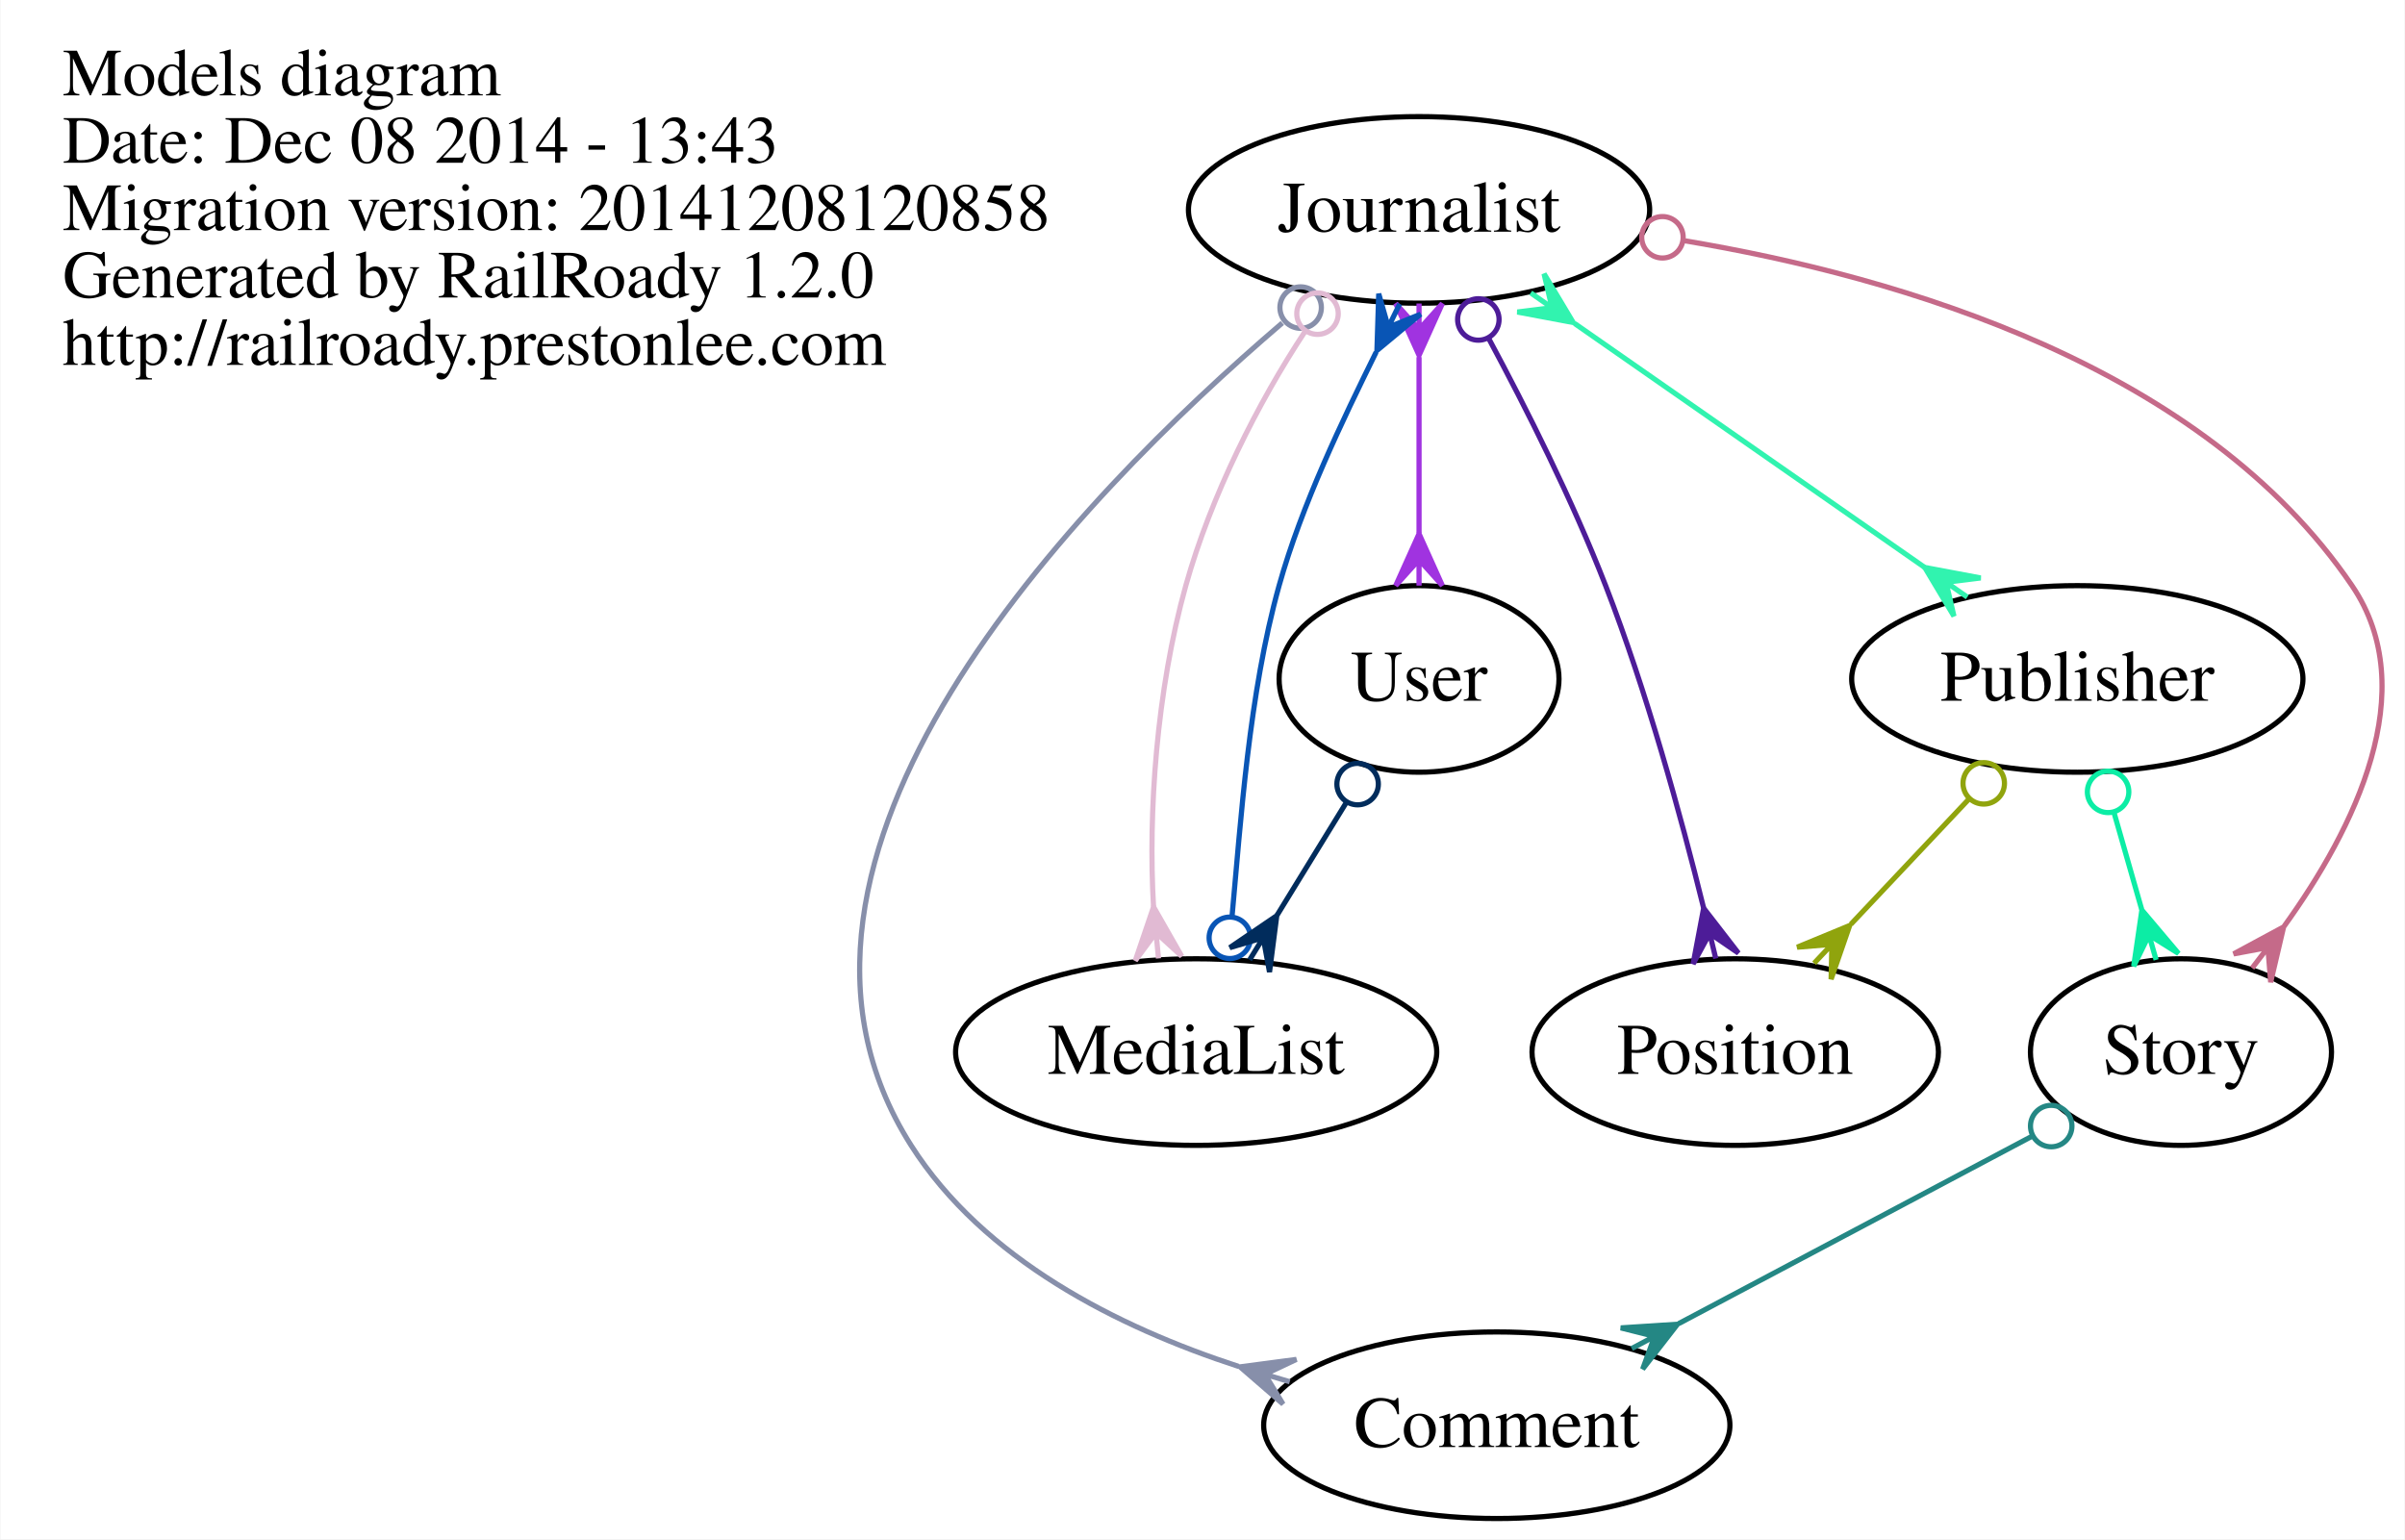
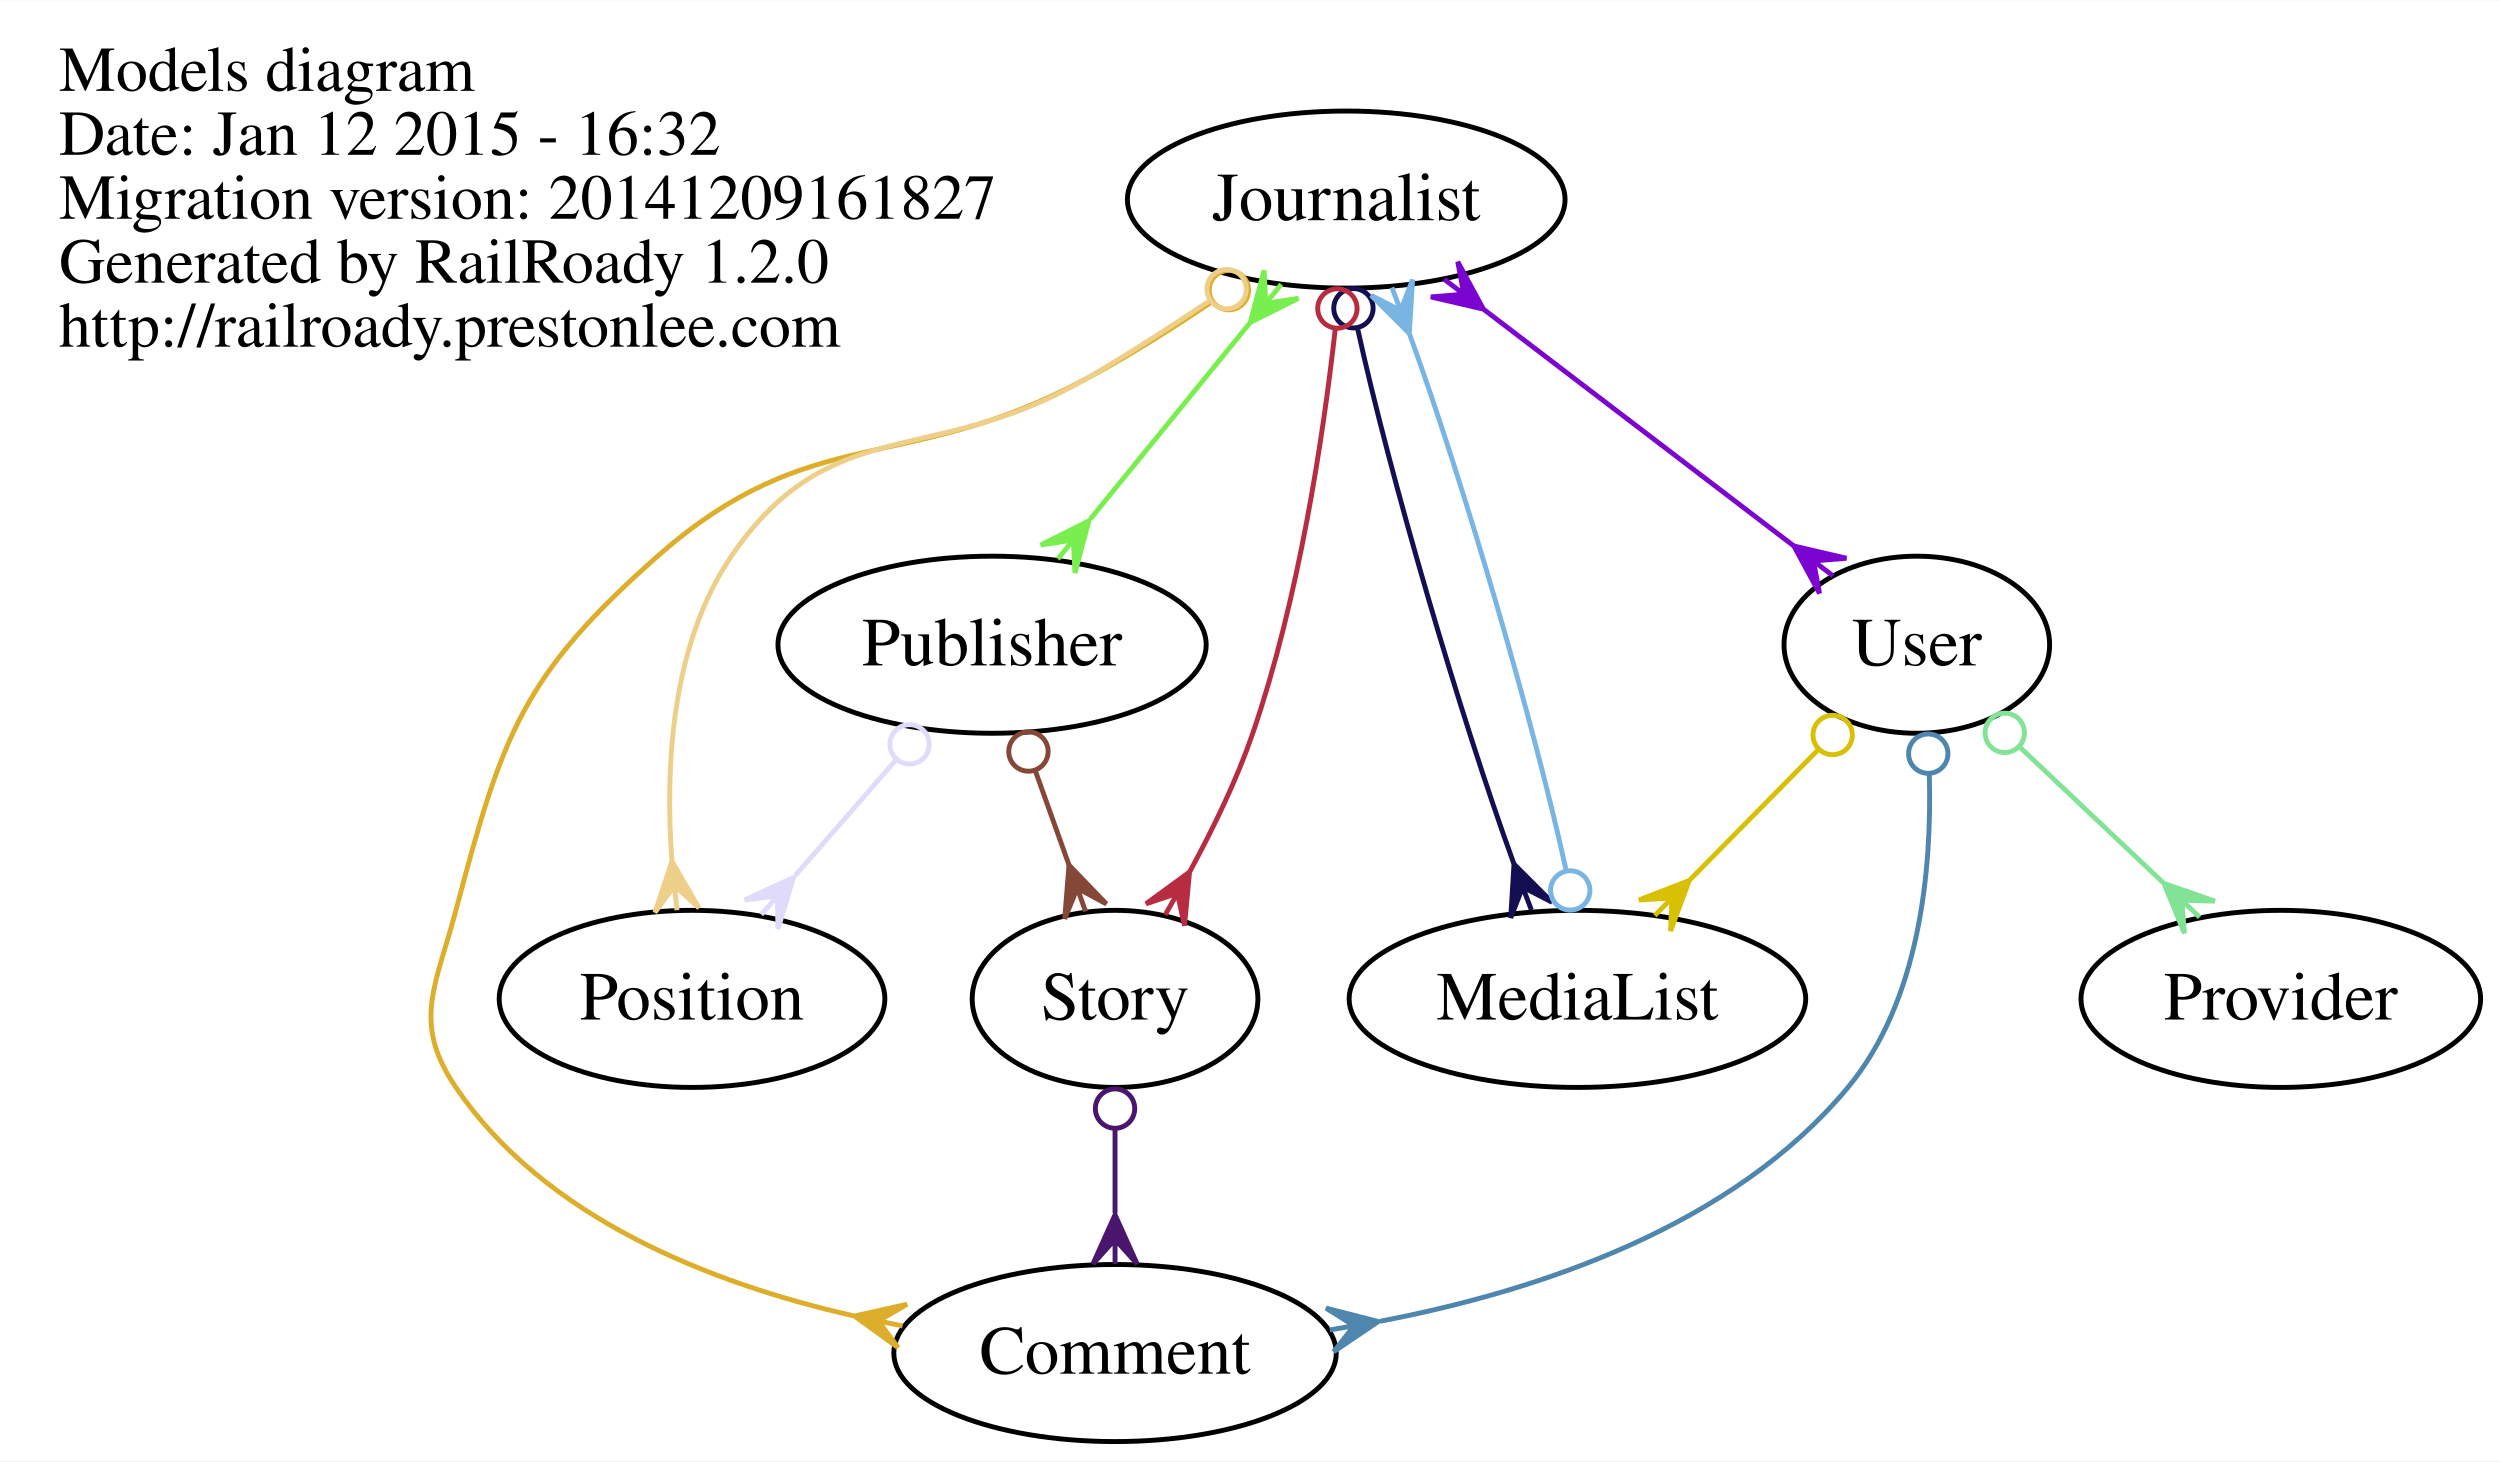
- <svg xmlns="http://www.w3.org/2000/svg" width="464pt" height="297pt" viewBox="0.00 0.00 463.82 297.00">
+ <svg xmlns="http://www.w3.org/2000/svg" width="508pt" height="297pt" viewBox="0.00 0.00 508.25 297.00">
  <g id="graph0" class="graph" transform="scale(1 1) rotate(0) translate(4 293)">
-     <polygon fill="white" stroke="none" points="-4,4 -4,-293 459.816,-293 459.816,4 -4,4" />
+     <polygon fill="white" stroke="none" points="-4,4 -4,-293 504.25,-293 504.25,4 -4,4" />
    <g id="node1" class="node">
      <text text-anchor="start" x="8" y="-274.6" font-family="Times,serif" font-size="13.00">Models diagram</text>
-       <text text-anchor="start" x="8" y="-261.6" font-family="Times,serif" font-size="13.00">Date: Dec 08 2014 - 13:43</text>
-       <text text-anchor="start" x="8" y="-248.6" font-family="Times,serif" font-size="13.00">Migration version: 20141208120858</text>
+       <text text-anchor="start" x="8" y="-261.6" font-family="Times,serif" font-size="13.00">Date: Jan 12 2015 - 16:32</text>
+       <text text-anchor="start" x="8" y="-248.6" font-family="Times,serif" font-size="13.00">Migration version: 20141209161827</text>
      <text text-anchor="start" x="8" y="-235.6" font-family="Times,serif" font-size="13.00">Generated by RailRoady 1.2.0</text>
      <text text-anchor="start" x="8" y="-222.6" font-family="Times,serif" font-size="13.00">http://railroady.prestonlee.com</text>
    </g>
    <g id="node2" class="node">
-       <ellipse fill="none" stroke="black" cx="284.688" cy="-18" rx="44.977" ry="18" />
-       <text text-anchor="middle" x="284.688" y="-13.8" font-family="Times,serif" font-size="14.00">Comment</text>
+       <ellipse fill="none" stroke="black" cx="222.688" cy="-18" rx="44.977" ry="18" />
+       <text text-anchor="middle" x="222.688" y="-13.8" font-family="Times,serif" font-size="14.00">Comment</text>
    </g>
    <g id="node3" class="node">
      <ellipse fill="none" stroke="black" cx="269.688" cy="-252.5" rx="44.492" ry="18" />
      <text text-anchor="middle" x="269.688" y="-248.3" font-family="Times,serif" font-size="14.00">Journalist</text>
    </g>
    <g id="edge6" class="edge">
-       <path fill="none" stroke="#878faa" d="M243.306,-230.685C203.528,-196.701 136.404,-127.521 171.688,-72 185.671,-49.997 211.469,-36.969 234.889,-29.34" />
-       <ellipse fill="none" stroke="#878faa" cx="246.845" cy="-233.651" rx="4" ry="4" />
-       <polygon fill="#878faa" stroke="#878faa" points="235.159,-29.26 246.029,-30.702 239.949,-27.825 244.739,-26.391 244.739,-26.391 244.739,-26.391 239.949,-27.825 243.448,-22.08 235.159,-29.26 235.159,-29.26" />
+       <path fill="none" stroke="#ddae2b" d="M242.075,-231.508C234.083,-226.137 225.211,-220.56 216.688,-216 179.79,-196.26 161.072,-207.679 129.688,-180 102.07,-155.643 98.113,-143.598 88.688,-108 84.593,-92.533 79.692,-85.232 88.688,-72 106.743,-45.443 140.383,-32.193 169.439,-25.582" />
+       <ellipse fill="none" stroke="#ddae2b" cx="245.834" cy="-234.085" rx="4" ry="4" />
+       <polygon fill="#ddae2b" stroke="#ddae2b" points="169.698,-25.529 180.4,-27.917 174.595,-24.519 179.492,-23.51 179.492,-23.51 179.492,-23.51 174.595,-24.519 178.583,-19.102 169.698,-25.529 169.698,-25.529" />
    </g>
    <g id="node4" class="node">
-       <ellipse fill="none" stroke="black" cx="226.688" cy="-90" rx="46.413" ry="18" />
-       <text text-anchor="middle" x="226.688" y="-85.8" font-family="Times,serif" font-size="14.00">MediaList</text>
+       <ellipse fill="none" stroke="black" cx="316.688" cy="-90" rx="46.413" ry="18" />
+       <text text-anchor="middle" x="316.688" y="-85.8" font-family="Times,serif" font-size="14.00">MediaList</text>
    </g>
    <g id="edge1" class="edge">
-       <path fill="none" stroke="#e1bad3" d="M247.704,-229.056C238.678,-215.41 229.529,-197.325 224.688,-180 219.031,-159.755 217.403,-135.982 218.461,-118.101" />
-       <ellipse fill="none" stroke="#e1bad3" cx="250.098" cy="-232.482" rx="4" ry="4" />
-       <polygon fill="#e1bad3" stroke="#e1bad3" points="218.469,-118.024 223.899,-108.497 218.944,-113.047 219.419,-108.07 219.419,-108.07 219.419,-108.07 218.944,-113.047 214.94,-107.642 218.469,-118.024 218.469,-118.024" />
+       <path fill="none" stroke="#140f52" d="M272.044,-226.079C278.54,-196.418 292.807,-147.608 303.764,-117.494" />
+       <ellipse fill="none" stroke="#140f52" cx="271.154" cy="-230.406" rx="4" ry="4" />
+       <polygon fill="#140f52" stroke="#140f52" points="303.797,-117.406 311.545,-109.646 305.567,-112.729 307.336,-108.053 307.336,-108.053 307.336,-108.053 305.567,-112.729 303.128,-106.46 303.797,-117.406 303.797,-117.406" />
    </g>
    <g id="node5" class="node">
-       <ellipse fill="none" stroke="black" cx="330.688" cy="-90" rx="39.206" ry="18" />
-       <text text-anchor="middle" x="330.688" y="-85.8" font-family="Times,serif" font-size="14.00">Position</text>
+       <ellipse fill="none" stroke="black" cx="136.688" cy="-90" rx="39.206" ry="18" />
+       <text text-anchor="middle" x="136.688" y="-85.8" font-family="Times,serif" font-size="14.00">Position</text>
    </g>
    <g id="edge4" class="edge">
-       <path fill="none" stroke="#4d1c98" d="M283.111,-227.724C290.454,-214.058 299.325,-196.398 305.688,-180 313.599,-159.612 320.171,-135.714 324.588,-117.818" />
-       <ellipse fill="none" stroke="#4d1c98" cx="281.129" cy="-231.36" rx="4" ry="4" />
-       <polygon fill="#4d1c98" stroke="#4d1c98" points="324.599,-117.771 331.309,-109.097 325.767,-112.909 326.934,-108.047 326.934,-108.047 326.934,-108.047 325.767,-112.909 322.558,-106.996 324.599,-117.771 324.599,-117.771" />
+       <path fill="none" stroke="#eecf89" d="M241.646,-231.759C233.707,-226.434 224.97,-220.818 216.688,-216 185.763,-198.009 164.842,-209.56 144.688,-180 132.431,-162.022 131.203,-137.029 132.598,-118.104" />
+       <ellipse fill="none" stroke="#eecf89" cx="245.368" cy="-234.287" rx="4" ry="4" />
+       <polygon fill="#eecf89" stroke="#eecf89" points="132.611,-117.978 138.101,-108.486 133.118,-113.004 133.624,-108.03 133.624,-108.03 133.624,-108.03 133.118,-113.004 129.148,-107.574 132.611,-117.978 132.611,-117.978" />
+     </g>
+     <g id="node7" class="node">
+       <ellipse fill="none" stroke="black" cx="197.688" cy="-162" rx="43.532" ry="18" />
+       <text text-anchor="middle" x="197.688" y="-157.8" font-family="Times,serif" font-size="14.00">Publisher</text>
+     </g>
+     <g id="edge5" class="edge">
+       <path fill="none" stroke="#78ef4e" d="M249.994,-227.293C239.942,-214.938 227.739,-199.938 217.649,-187.536" />
+       <polygon fill="#78ef4e" stroke="#78ef4e" points="250.171,-227.511 252.991,-238.108 253.326,-231.389 256.482,-235.268 256.482,-235.268 256.482,-235.268 253.326,-231.389 259.973,-232.428 250.171,-227.511 250.171,-227.511" />
+       <polygon fill="#78ef4e" stroke="#78ef4e" points="217.365,-187.186 214.544,-176.589 214.209,-183.308 211.054,-179.429 211.054,-179.429 211.054,-179.429 214.209,-183.308 207.563,-182.269 217.365,-187.186 217.365,-187.186" />
+     </g>
+     <g id="node8" class="node">
+       <ellipse fill="none" stroke="black" cx="222.688" cy="-90" rx="29.043" ry="18" />
+       <text text-anchor="middle" x="222.688" y="-85.8" font-family="Times,serif" font-size="14.00">Story</text>
+     </g>
+     <g id="edge3" class="edge">
+       <path fill="none" stroke="#b72c41" d="M267.449,-226.113C264.971,-203.97 260.026,-171.221 250.688,-144 247.414,-134.458 242.605,-124.543 237.893,-115.906" />
+       <ellipse fill="none" stroke="#b72c41" cx="267.893" cy="-230.354" rx="4" ry="4" />
+       <polygon fill="#b72c41" stroke="#b72c41" points="237.836,-115.806 236.806,-104.889 235.365,-111.46 232.894,-107.113 232.894,-107.113 232.894,-107.113 235.365,-111.46 228.982,-109.337 237.836,-115.806 237.836,-115.806" />
+     </g>
+     <g id="node9" class="node">
+       <ellipse fill="none" stroke="black" cx="385.688" cy="-162" rx="27" ry="18" />
+       <text text-anchor="middle" x="385.688" y="-157.8" font-family="Times,serif" font-size="14.00">User</text>
+     </g>
+     <g id="edge2" class="edge">
+       <path fill="none" stroke="#7b04d1" d="M297.678,-230.146C316.873,-215.501 342.122,-196.238 360.651,-182.101" />
+       <polygon fill="#7b04d1" stroke="#7b04d1" points="297.579,-230.221 286.899,-232.709 293.604,-233.253 289.629,-236.286 289.629,-236.286 289.629,-236.286 293.604,-233.253 292.358,-239.864 297.579,-230.221 297.579,-230.221" />
+       <polygon fill="#7b04d1" stroke="#7b04d1" points="360.695,-182.068 371.375,-179.58 364.67,-179.035 368.646,-176.002 368.646,-176.002 368.646,-176.002 364.67,-179.035 365.916,-172.424 360.695,-182.068 360.695,-182.068" />
+     </g>
+     <g id="edge7" class="edge">
+       <path fill="none" stroke="#79b5e3" d="M314.353,-116.323C307.858,-146.018 293.539,-195.001 282.564,-225.138" />
+       <ellipse fill="none" stroke="#79b5e3" cx="315.232" cy="-112.048" rx="4" ry="4" />
+       <polygon fill="#79b5e3" stroke="#79b5e3" points="282.511,-225.276 274.76,-233.032 280.74,-229.952 278.968,-234.627 278.968,-234.627 278.968,-234.627 280.74,-229.952 283.176,-236.222 282.511,-225.276 282.511,-225.276" />
    </g>
    <g id="node6" class="node">
-       <ellipse fill="none" stroke="black" cx="396.688" cy="-162" rx="43.532" ry="18" />
-       <text text-anchor="middle" x="396.688" y="-157.8" font-family="Times,serif" font-size="14.00">Publisher</text>
-     </g>
-     <g id="edge5" class="edge">
-       <path fill="none" stroke="#31f3af" d="M299.71,-230.579C320.1,-216.37 346.94,-197.667 367.213,-183.539" />
-       <polygon fill="#31f3af" stroke="#31f3af" points="299.436,-230.77 288.659,-232.795 295.334,-233.629 291.232,-236.487 291.232,-236.487 291.232,-236.487 295.334,-233.629 293.804,-240.179 299.436,-230.77 299.436,-230.77" />
-       <polygon fill="#31f3af" stroke="#31f3af" points="367.258,-183.508 378.035,-181.483 371.36,-180.65 375.462,-177.791 375.462,-177.791 375.462,-177.791 371.36,-180.65 372.889,-174.099 367.258,-183.508 367.258,-183.508" />
-     </g>
-     <g id="node7" class="node">
-       <ellipse fill="none" stroke="black" cx="416.688" cy="-90" rx="29.043" ry="18" />
-       <text text-anchor="middle" x="416.688" y="-85.8" font-family="Times,serif" font-size="14.00">Story</text>
-     </g>
-     <g id="edge3" class="edge">
-       <path fill="none" stroke="#c56a89" d="M320.693,-246.586C363.121,-239.502 421.036,-222.211 449.688,-180 463.412,-159.781 450.164,-133.123 436.586,-114.27" />
-       <ellipse fill="none" stroke="#c56a89" cx="316.647" cy="-247.216" rx="4" ry="4" />
-       <polygon fill="#c56a89" stroke="#c56a89" points="436.496,-114.152 433.995,-103.475 433.458,-110.18 430.42,-106.208 430.42,-106.208 430.42,-106.208 433.458,-110.18 426.846,-108.942 436.496,-114.152 436.496,-114.152" />
-     </g>
-     <g id="node8" class="node">
-       <ellipse fill="none" stroke="black" cx="269.688" cy="-162" rx="27" ry="18" />
-       <text text-anchor="middle" x="269.688" y="-157.8" font-family="Times,serif" font-size="14.00">User</text>
-     </g>
-     <g id="edge2" class="edge">
-       <path fill="none" stroke="#a033e0" d="M269.688,-224.092C269.688,-213.289 269.688,-200.912 269.688,-190.136" />
-       <polygon fill="#a033e0" stroke="#a033e0" points="269.688,-224.436 265.188,-234.436 269.688,-229.436 269.688,-234.436 269.688,-234.436 269.688,-234.436 269.688,-229.436 274.188,-234.436 269.688,-224.436 269.688,-224.436" />
-       <polygon fill="#a033e0" stroke="#a033e0" points="269.688,-190.011 274.188,-180.011 269.688,-185.011 269.688,-180.011 269.688,-180.011 269.688,-180.011 269.688,-185.011 265.188,-180.011 269.688,-190.011 269.688,-190.011" />
-     </g>
-     <g id="edge7" class="edge">
-       <path fill="none" stroke="#0955b5" d="M233.625,-116.358C235.301,-134.416 236.845,-159.09 242.688,-180 247.069,-195.679 254.978,-211.98 261.407,-225.051" />
-       <ellipse fill="none" stroke="#0955b5" cx="233.182" cy="-112.049" rx="4" ry="4" />
-       <polygon fill="#0955b5" stroke="#0955b5" points="261.562,-225.368 261.909,-236.328 263.757,-229.86 265.952,-234.353 265.952,-234.353 265.952,-234.353 263.757,-229.86 269.995,-232.377 261.562,-225.368 261.562,-225.368" />
+       <ellipse fill="none" stroke="black" cx="459.688" cy="-90" rx="40.625" ry="18" />
+       <text text-anchor="middle" x="459.688" y="-85.8" font-family="Times,serif" font-size="14.00">Provider</text>
    </g>
    <g id="edge9" class="edge">
-       <path fill="none" stroke="#90a40d" d="M375.881,-138.932C368.594,-131.204 360.385,-122.498 352.983,-114.646" />
-       <ellipse fill="none" stroke="#90a40d" cx="378.636" cy="-141.854" rx="4" ry="4" />
-       <polygon fill="#90a40d" stroke="#90a40d" points="352.773,-114.423 349.187,-104.06 349.342,-110.785 345.912,-107.147 345.912,-107.147 345.912,-107.147 349.342,-110.785 342.638,-110.234 352.773,-114.423 352.773,-114.423" />
+       <path fill="none" stroke="#e0dbfb" d="M178.205,-138.643C171.652,-131.123 164.316,-122.704 157.654,-115.06" />
+       <ellipse fill="none" stroke="#e0dbfb" cx="180.912" cy="-141.749" rx="4" ry="4" />
+       <polygon fill="#e0dbfb" stroke="#e0dbfb" points="157.329,-114.686 154.152,-104.191 154.044,-110.917 150.759,-107.147 150.759,-107.147 150.759,-107.147 154.044,-110.917 147.366,-110.104 157.329,-114.686 157.329,-114.686" />
    </g>
    <g id="edge8" class="edge">
-       <path fill="none" stroke="#0ceda5" d="M403.789,-136.146C405.509,-130.124 407.355,-123.664 409.097,-117.566" />
-       <ellipse fill="none" stroke="#0ceda5" cx="402.628" cy="-140.209" rx="4" ry="4" />
-       <polygon fill="#0ceda5" stroke="#0ceda5" points="409.144,-117.404 416.218,-109.025 410.517,-112.597 411.891,-107.789 411.891,-107.789 411.891,-107.789 410.517,-112.597 407.564,-106.553 409.144,-117.404 409.144,-117.404" />
+       <path fill="none" stroke="#854738" d="M206.463,-136.431C208.683,-130.214 211.076,-123.514 213.324,-117.22" />
+       <ellipse fill="none" stroke="#854738" cx="205.085" cy="-140.288" rx="4" ry="4" />
+       <polygon fill="#854738" stroke="#854738" points="213.328,-117.206 220.93,-109.303 215.01,-112.498 216.692,-107.789 216.692,-107.789 216.692,-107.789 215.01,-112.498 212.454,-106.275 213.328,-117.206 213.328,-117.206" />
    </g>
    <g id="edge10" class="edge">
-       <path fill="none" stroke="#248784" d="M388.058,-73.817C368.017,-63.19 341.119,-48.926 319.785,-37.612" />
-       <ellipse fill="none" stroke="#248784" cx="391.652" cy="-75.724" rx="4" ry="4" />
-       <polygon fill="#248784" stroke="#248784" points="319.555,-37.49 312.828,-28.829 315.137,-35.148 310.72,-32.805 310.72,-32.805 310.72,-32.805 315.137,-35.148 308.612,-36.781 319.555,-37.49 319.555,-37.49" />
+       <path fill="none" stroke="#49156d" d="M222.688,-63.64C222.688,-58.063 222.688,-52.132 222.688,-46.476" />
+       <ellipse fill="none" stroke="#49156d" cx="222.688" cy="-67.697" rx="4" ry="4" />
+       <polygon fill="#49156d" stroke="#49156d" points="222.688,-46.104 227.188,-36.104 222.688,-41.104 222.688,-36.104 222.688,-36.104 222.688,-36.104 222.688,-41.104 218.188,-36.104 222.688,-46.104 222.688,-46.104" />
+     </g>
+     <g id="edge12" class="edge">
+       <path fill="none" stroke="#4e86ad" d="M388.227,-135.698C388.783,-116.177 386.303,-89.617 371.688,-72 348.356,-43.876 309.01,-30.669 276.608,-24.471" />
+       <ellipse fill="none" stroke="#4e86ad" cx="388.014" cy="-139.855" rx="4" ry="4" />
+       <polygon fill="#4e86ad" stroke="#4e86ad" points="276.214,-24.403 267.129,-18.261 271.287,-23.549 266.361,-22.695 266.361,-22.695 266.361,-22.695 271.287,-23.549 265.592,-27.129 276.214,-24.403 276.214,-24.403" />
    </g>
    <g id="edge11" class="edge">
-       <path fill="none" stroke="#012c5c" d="M255.695,-138.221C251.416,-131.255 246.684,-123.551 242.304,-116.422" />
-       <ellipse fill="none" stroke="#012c5c" cx="257.837" cy="-141.708" rx="4" ry="4" />
-       <polygon fill="#012c5c" stroke="#012c5c" points="242.24,-116.318 240.84,-105.442 239.623,-112.058 237.006,-107.797 237.006,-107.797 237.006,-107.797 239.623,-112.058 233.172,-110.153 242.24,-116.318 242.24,-116.318" />
+       <path fill="none" stroke="#d8c105" d="M365.764,-140.788C357.562,-132.467 348.013,-122.779 339.53,-114.173" />
+       <ellipse fill="none" stroke="#d8c105" cx="368.583" cy="-143.647" rx="4" ry="4" />
+       <polygon fill="#d8c105" stroke="#d8c105" points="339.43,-114.072 335.614,-103.791 335.92,-110.511 332.41,-106.95 332.41,-106.95 332.41,-106.95 335.92,-110.511 329.205,-110.109 339.43,-114.072 339.43,-114.072" />
+     </g>
+     <g id="edge13" class="edge">
+       <path fill="none" stroke="#82e397" d="M406.782,-141.046C415.809,-132.507 426.397,-122.492 435.719,-113.673" />
+       <ellipse fill="none" stroke="#82e397" cx="403.569" cy="-144.086" rx="4" ry="4" />
+       <polygon fill="#82e397" stroke="#82e397" points="435.925,-113.478 446.282,-109.875 439.558,-110.042 443.19,-106.606 443.19,-106.606 443.19,-106.606 439.558,-110.042 440.098,-103.337 435.925,-113.478 435.925,-113.478" />
    </g>
  </g>
</svg>
